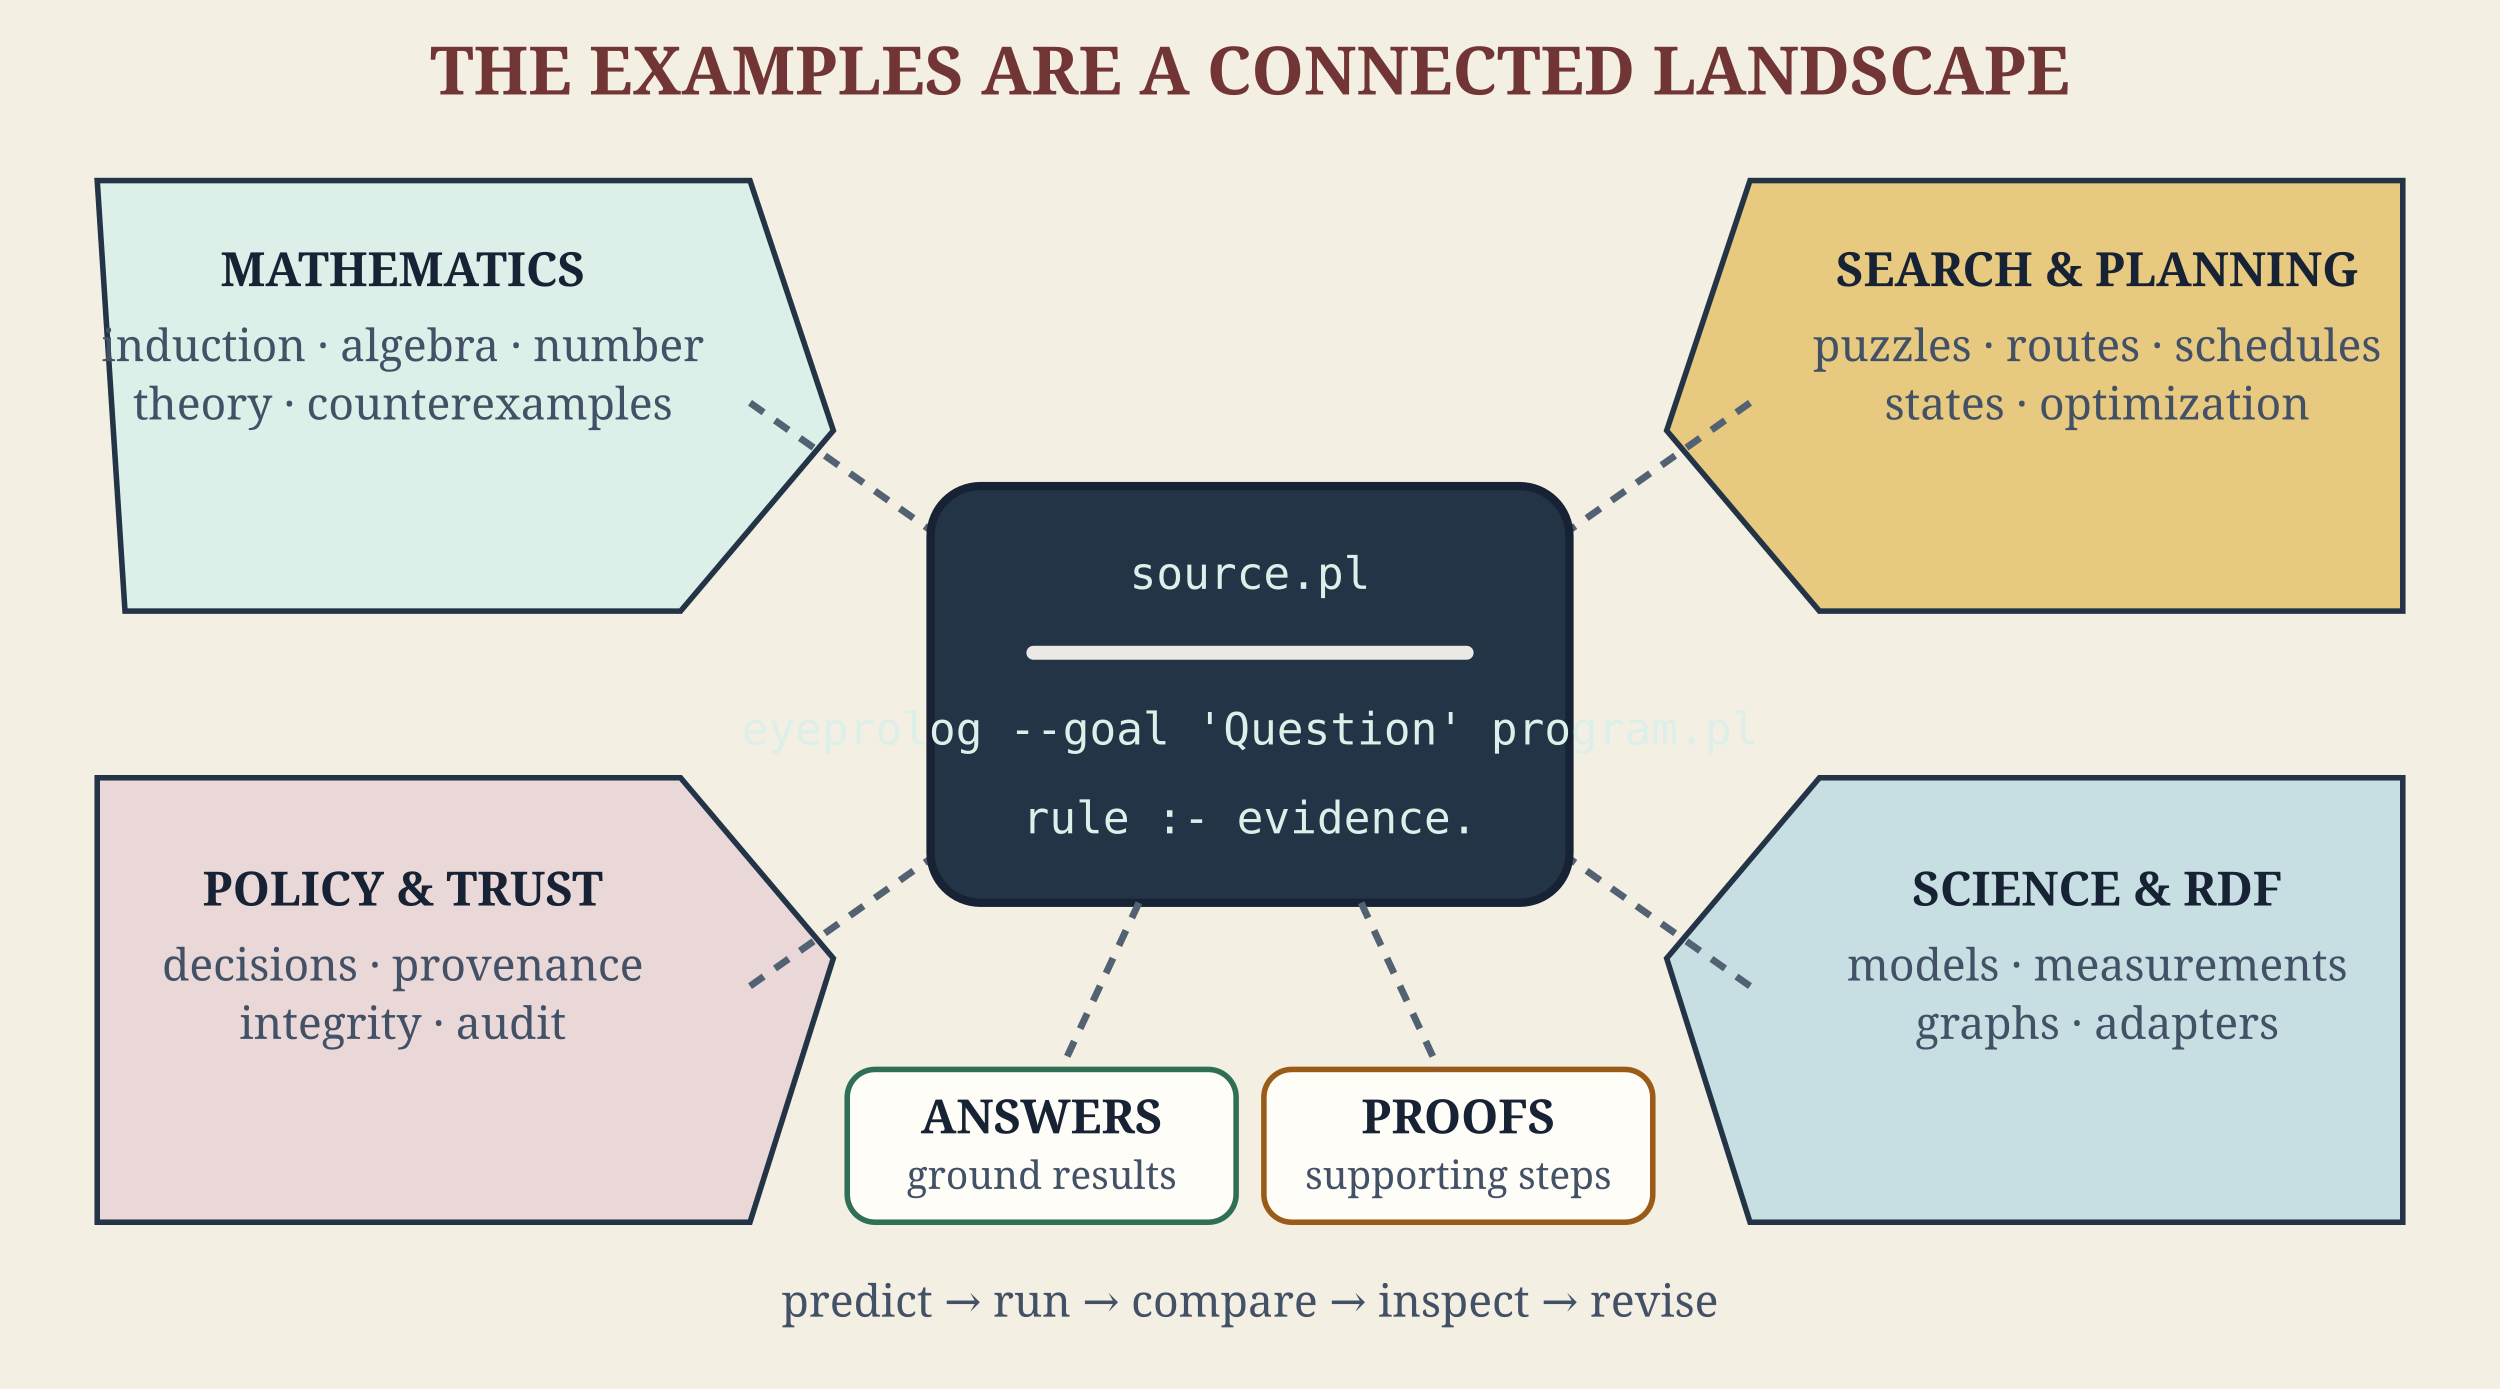
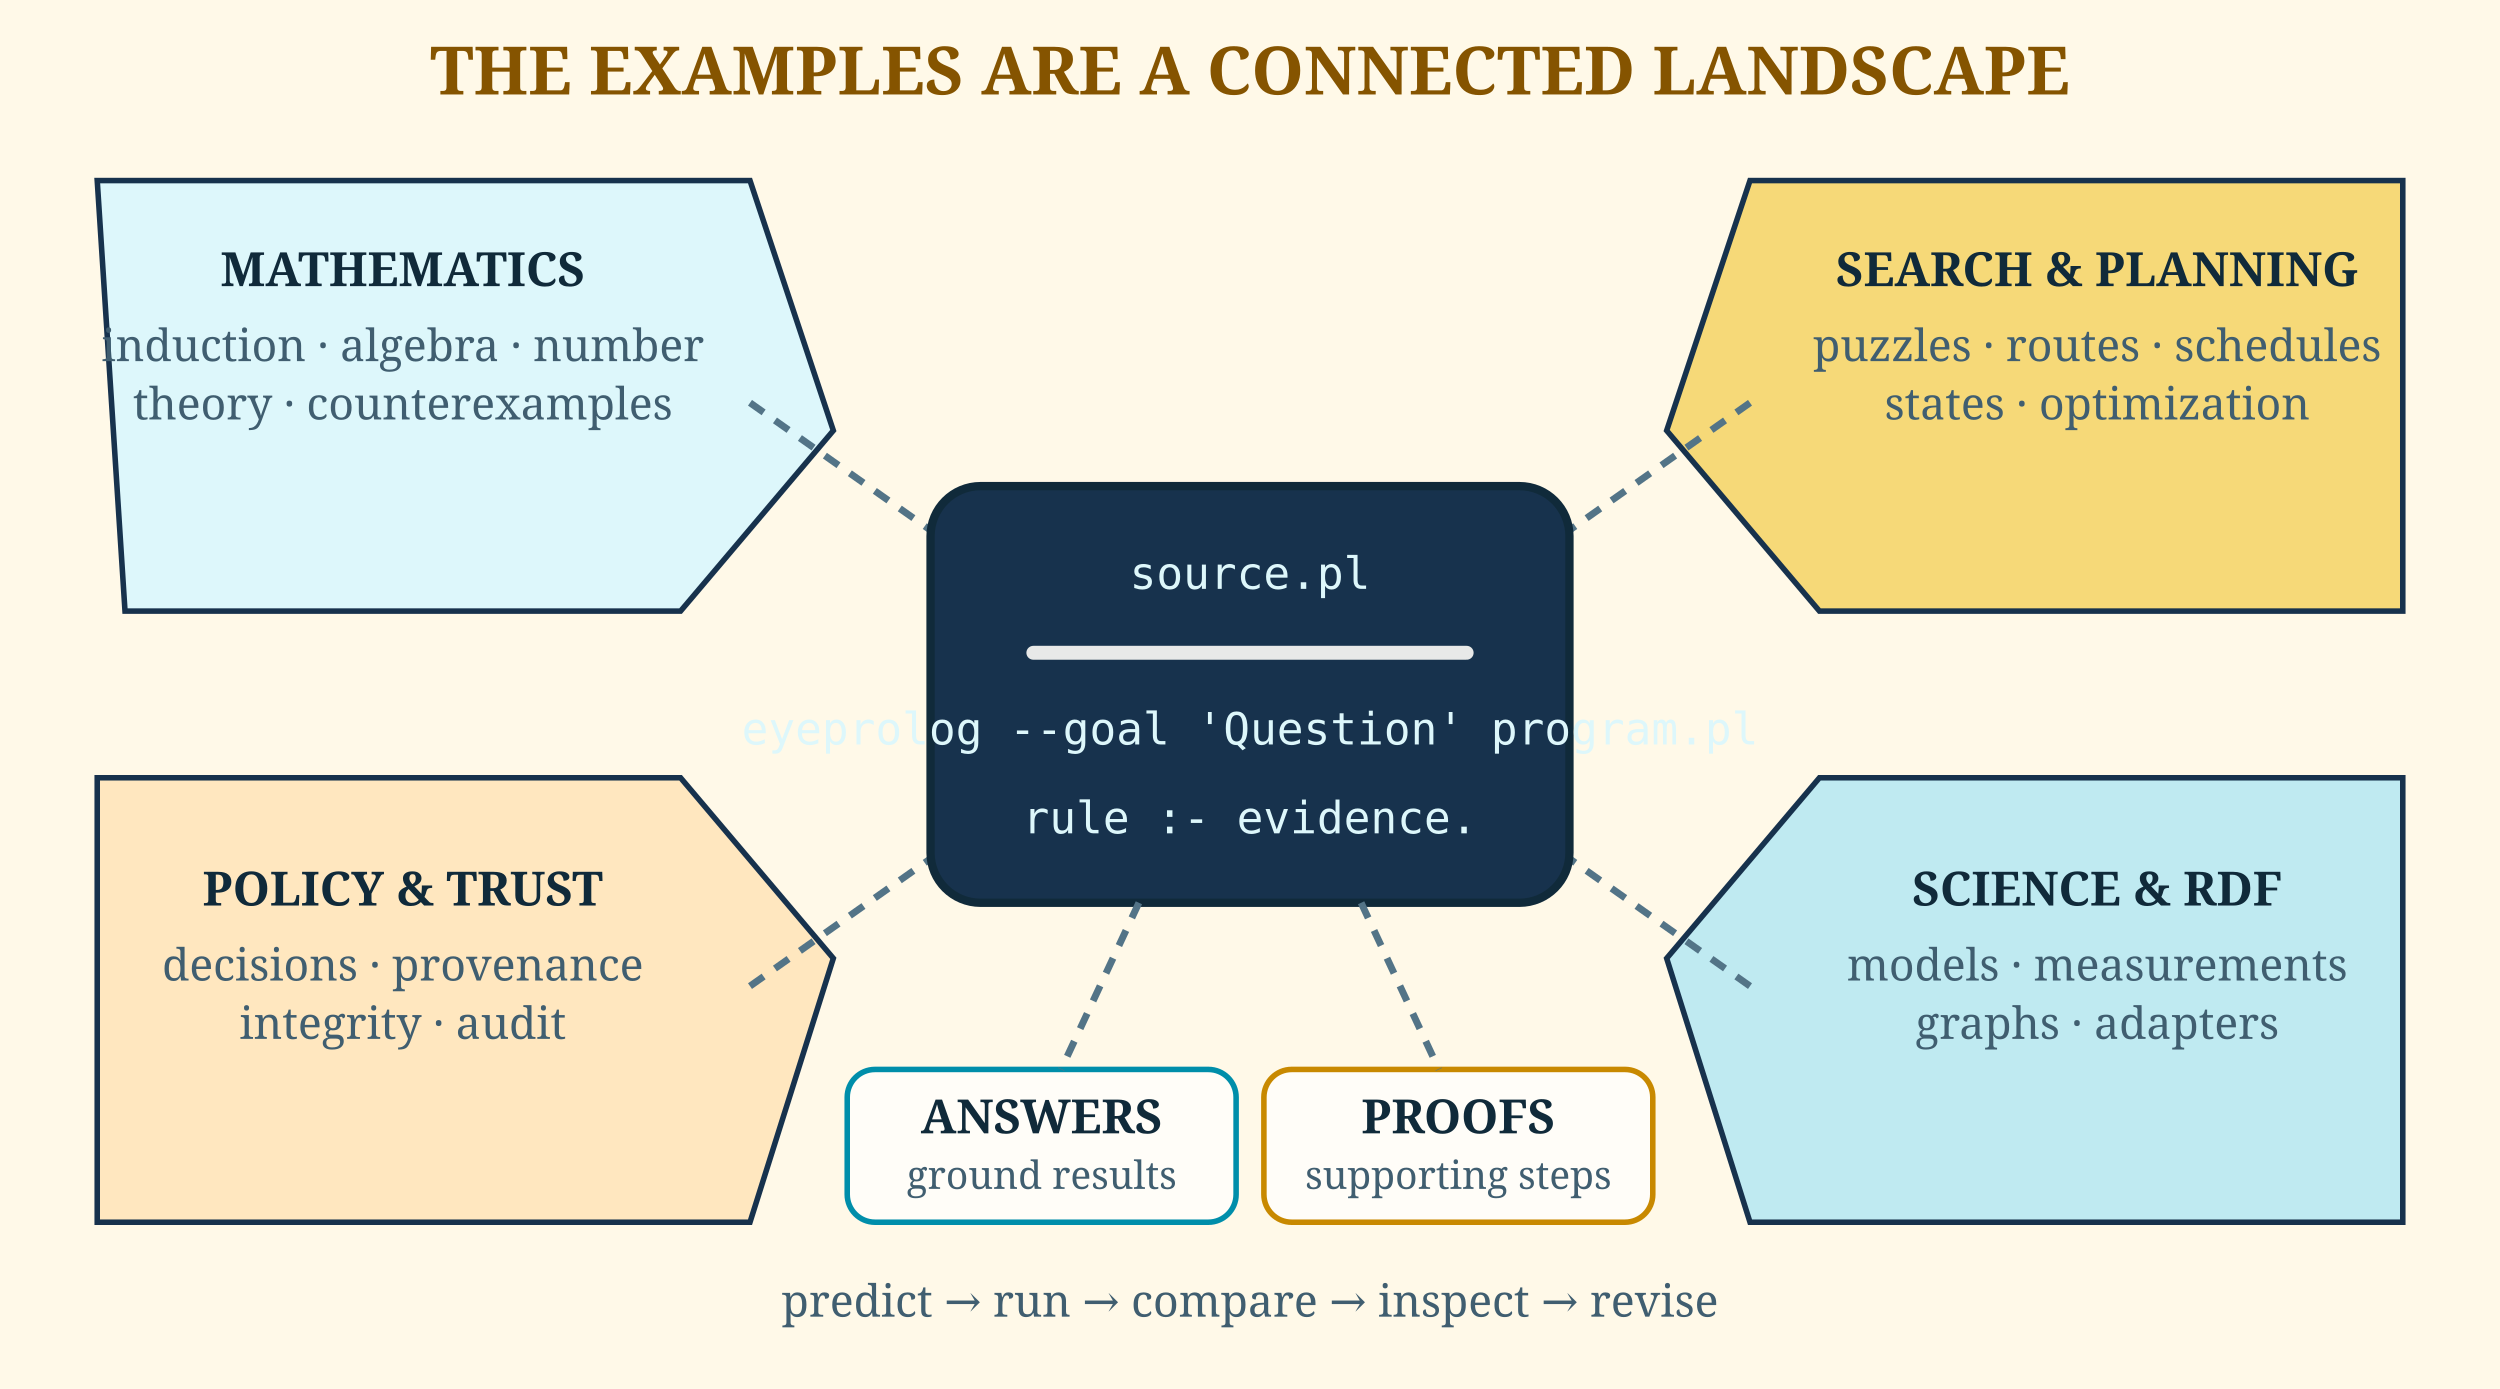
<svg xmlns="http://www.w3.org/2000/svg" width="900" height="500" viewBox="0 0 900 500" role="img" aria-labelledby="title desc">
  <defs>
    <style>
-       .bg{fill:#f4efe3}.region{stroke:#243447;stroke-width:2}.core{fill:#243447;stroke:#172334;stroke-width:3}
-       .path{fill:none;stroke:#fffdf7;stroke-width:5;stroke-linecap:round;opacity:.9}.link{fill:none;stroke:#526273;stroke-width:2.5;stroke-dasharray:6 5}
-       .title{fill:#713535;font:bold 24px Georgia,serif}.label{fill:#172334;font:bold 17px Georgia,serif}
-       .small{fill:#435166;font:16px Georgia,serif}.output{fill:#435166;font:14px Georgia,serif}.code{fill:#dcefe8;font:16px ui-monospace,SFMono-Regular,Consolas,monospace}
+       .bg{fill:#FFF9E8}.region{stroke:#17324D;stroke-width:2}.core{fill:#17324D;stroke:#102A3A;stroke-width:3}
+       .path{fill:none;stroke:#FFFDF8;stroke-width:5;stroke-linecap:round;opacity:.9}.link{fill:none;stroke:#537487;stroke-width:2.5;stroke-dasharray:6 5}
+       .title{fill:#855400;font:bold 24px Georgia,serif}.label{fill:#102A3A;font:bold 17px Georgia,serif}
+       .small{fill:#405E70;font:16px Georgia,serif}.output{fill:#405E70;font:14px Georgia,serif}.code{fill:#DDF7FB;font:16px ui-monospace,SFMono-Regular,Consolas,monospace}
    </style>
  </defs>
  <rect width="900" height="500" class="bg" />
  <text class="title" x="450" y="34" text-anchor="middle">THE EXAMPLES ARE A CONNECTED LANDSCAPE</text>
-   <path class="region" fill="#dcefe8" d="M35 65H270L300 155L245 220H45Z" />
+   <path class="region" fill="#DDF7FB" d="M35 65H270L300 155L245 220H45Z" />
  <text class="label" x="145" y="103" text-anchor="middle">MATHEMATICS</text>
  <text class="small" x="145" y="130" text-anchor="middle">induction · algebra · number</text>
  <text class="small" x="145" y="151" text-anchor="middle">theory · counterexamples</text>
-   <path class="region" fill="#e8c980" d="M630 65H865V220H655L600 155Z" />
+   <path class="region" fill="#F6D978" d="M630 65H865V220H655L600 155Z" />
  <text class="label" x="755" y="103" text-anchor="middle">SEARCH &amp; PLANNING</text>
  <text class="small" x="755" y="130" text-anchor="middle">puzzles · routes · schedules</text>
  <text class="small" x="755" y="151" text-anchor="middle">states · optimization</text>
-   <path class="region" fill="#ead7d7" d="M35 280H245L300 345L270 440H35Z" />
+   <path class="region" fill="#FFE7BF" d="M35 280H245L300 345L270 440H35Z" />
  <text class="label" x="145" y="326" text-anchor="middle">POLICY &amp; TRUST</text>
  <text class="small" x="145" y="353" text-anchor="middle">decisions · provenance</text>
  <text class="small" x="145" y="374" text-anchor="middle">integrity · audit</text>
-   <path class="region" fill="#c7dfe2" d="M655 280H865V440H630L600 345Z" />
+   <path class="region" fill="#BFEAF1" d="M655 280H865V440H630L600 345Z" />
  <text class="label" x="755" y="326" text-anchor="middle">SCIENCE &amp; RDF</text>
  <text class="small" x="755" y="353" text-anchor="middle">models · measurements</text>
  <text class="small" x="755" y="374" text-anchor="middle">graphs · adapters</text>
  <path class="link" d="M270 145L355 205M630 145L545 205M270 355L355 295M630 355L545 295" />
  <rect class="core" x="335" y="175" width="230" height="150" rx="18" />
  <text class="code" x="450" y="212" text-anchor="middle">source.pl</text>
  <path class="path" d="M372 235H528" />
  <text class="code" x="450" y="268" text-anchor="middle">eyeprolog --goal 'Question' program.pl</text>
  <text class="code" x="450" y="300" text-anchor="middle">rule :- evidence.</text>
-   <rect x="305" y="385" width="140" height="55" rx="10" fill="#fffdf7" stroke="#2f6f55" stroke-width="2" />
+   <rect x="305" y="385" width="140" height="55" rx="10" fill="#FFFDF8" stroke="#008EAA" stroke-width="2" />
  <text class="label" x="375" y="408" text-anchor="middle">ANSWERS</text>
  <text class="output" x="375" y="428" text-anchor="middle">ground results</text>
-   <rect x="455" y="385" width="140" height="55" rx="10" fill="#fffdf7" stroke="#9a5b18" stroke-width="2" />
+   <rect x="455" y="385" width="140" height="55" rx="10" fill="#FFFDF8" stroke="#C88900" stroke-width="2" />
  <text class="label" x="525" y="408" text-anchor="middle">PROOFS</text>
  <text class="output" x="525" y="428" text-anchor="middle">supporting steps</text>
  <path class="link" d="M410 325L382 385M490 325L518 385" />
  <text class="small" x="450" y="474" text-anchor="middle">predict → run → compare → inspect → revise</text>
</svg>
